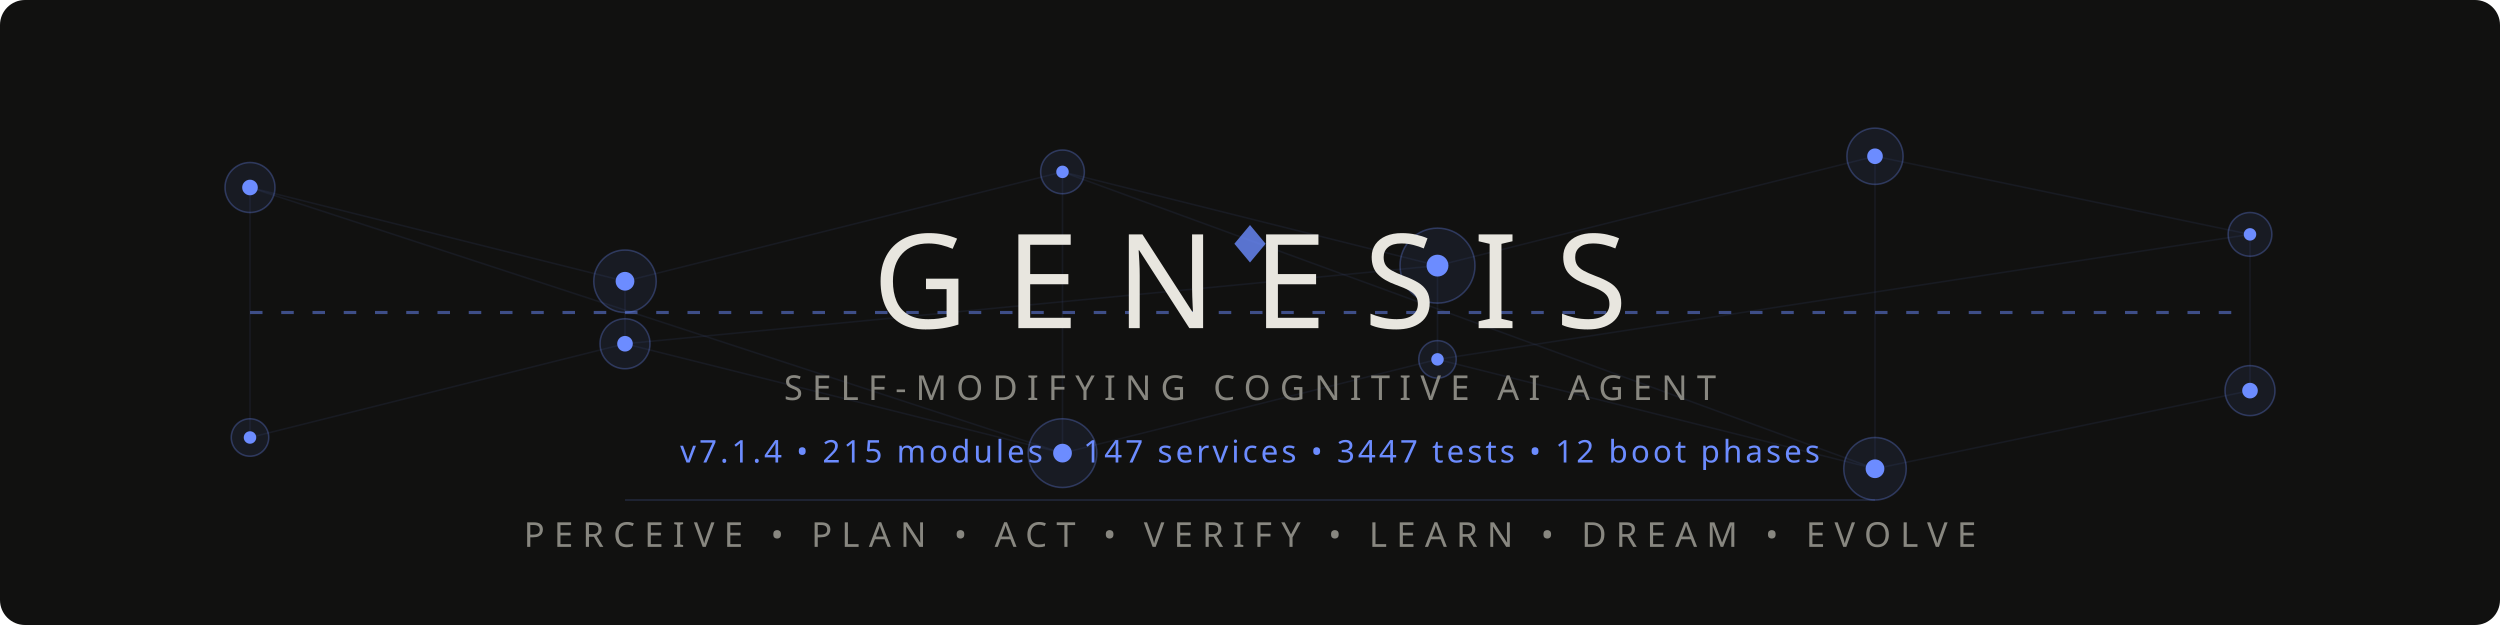
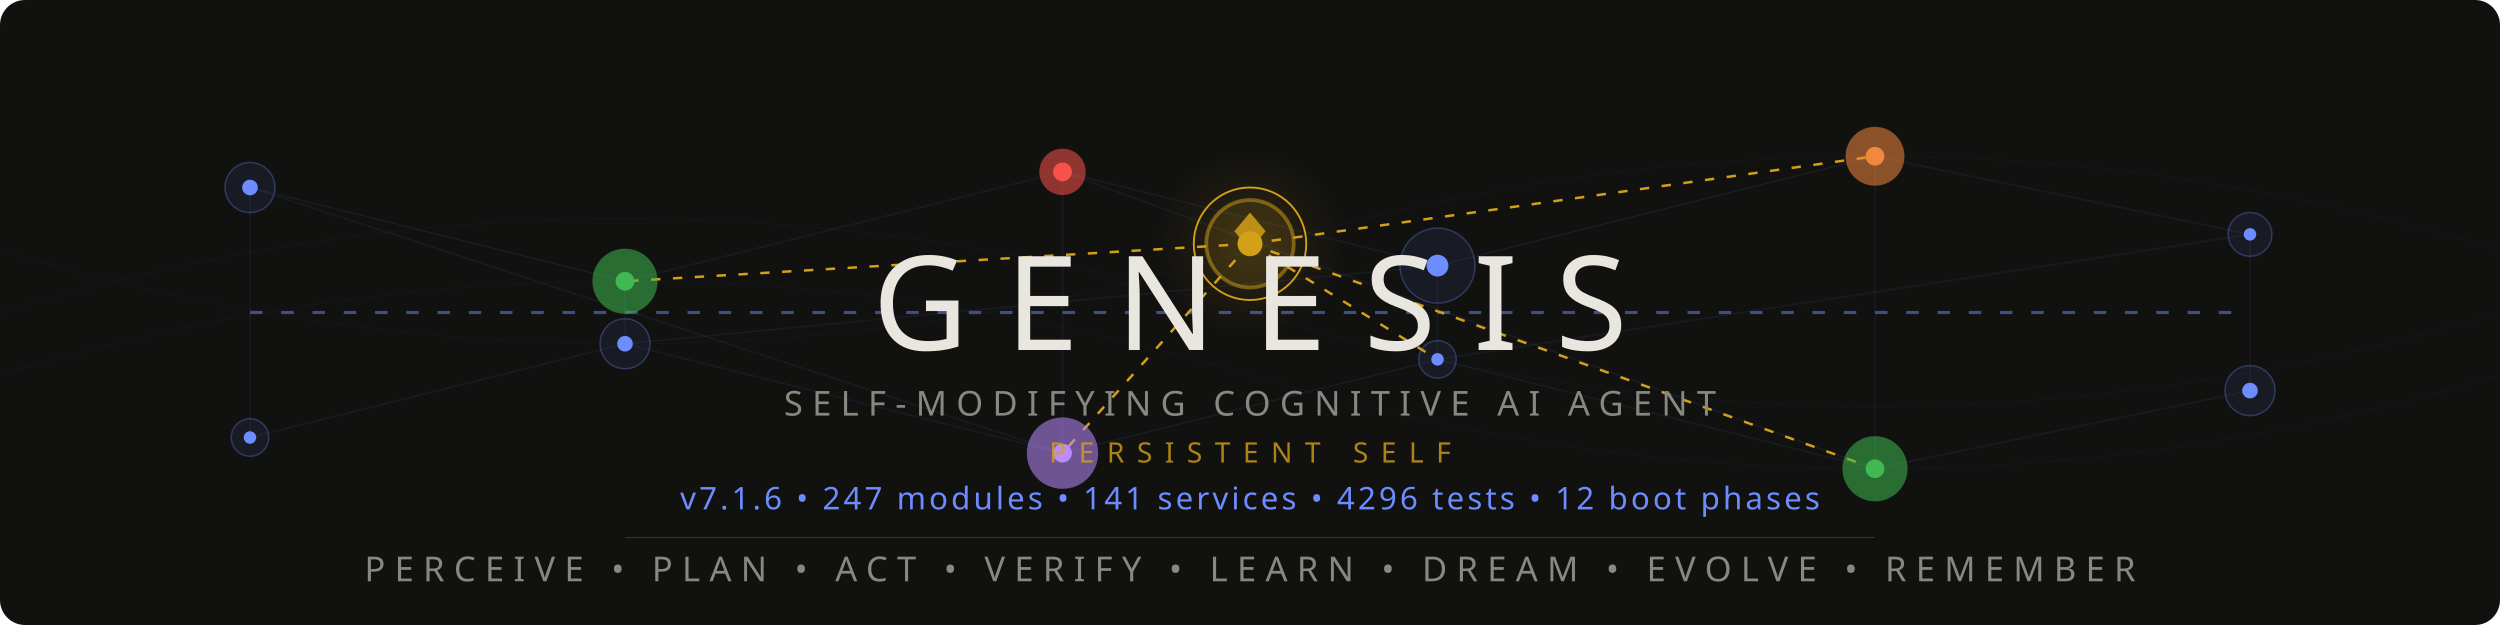
<svg xmlns="http://www.w3.org/2000/svg" viewBox="0 0 800 200">
  <style>
-     @keyframes pulse { 0%,100%{opacity:.15} 50%{opacity:.6} }
+     @keyframes pulse { 0%,100%{opacity:.12} 50%{opacity:.55} }
    @keyframes flow { 0%{stroke-dashoffset:40} 100%{stroke-dashoffset:0} }
-     @keyframes glow { 0%,100%{opacity:.4} 50%{opacity:1} }
+     @keyframes frontier-glow { 0%,100%{opacity:.3;r:14} 50%{opacity:.7;r:17} }
+     @keyframes ring-expand { 0%{r:18;opacity:.4} 100%{r:28;opacity:0} }
    @keyframes scan { 0%{transform:translateX(-200px)} 100%{transform:translateX(1000px)} }
+     @keyframes drift { 0%,100%{opacity:.06} 50%{opacity:.18} }
+     @keyframes edge-pulse { 0%,100%{stroke-opacity:.08} 50%{stroke-opacity:.35} }
    .net{stroke:#6c8cff;stroke-width:.5;fill:none;opacity:.15}
    .net-pulse{stroke:#6c8cff;stroke-width:1;fill:none;stroke-dasharray:4 6;animation:flow 2s linear infinite}
    .node-bg{fill:#6c8cff;opacity:.08}
    .node-ring{fill:none;stroke:#6c8cff;stroke-width:.5;opacity:.3}
    .node-core{fill:#6c8cff}
    .p1{animation:pulse 3s ease-in-out infinite}
    .p2{animation:pulse 3s ease-in-out infinite .5s}
    .p3{animation:pulse 3s ease-in-out infinite 1s}
    .p4{animation:pulse 3s ease-in-out infinite 1.5s}
    .p5{animation:pulse 3s ease-in-out infinite 2s}
    .p6{animation:pulse 3s ease-in-out infinite 2.5s}
+     .frontier-bg{fill:#d4a017;opacity:.12;animation:frontier-glow 4s ease-in-out infinite}
+     .frontier-ring{fill:none;stroke:#d4a017;stroke-width:1.2;opacity:.5}
+     .frontier-ring-expand{fill:none;stroke:#d4a017;stroke-width:.6;animation:ring-expand 3s ease-out infinite}
+     .frontier-core{fill:#d4a017}
+     .frontier-edge{stroke:#d4a017;stroke-width:.8;stroke-dasharray:3 4;animation:edge-pulse 2.5s ease-in-out infinite}
+     .fe2{animation-delay:.4s}.fe3{animation-delay:.8s}.fe4{animation-delay:1.2s}.fe5{animation-delay:1.6s}
+     .writer-bg{opacity:.1}.writer-ring{fill:none;stroke-width:.8;opacity:.5}.writer-core{r:2.5}
+     .w-work{fill:#3fb950;stroke:#3fb950}
+     .w-suspicion{fill:#f0883e;stroke:#f0883e}
+     .w-lesson{fill:#bc8cff;stroke:#bc8cff}
+     .w-emotion{fill:#f85149;stroke:#f85149}
+     .mem-thread{stroke:#6c8cff;stroke-width:.3;fill:none;opacity:.04;animation:drift 6s ease-in-out infinite}
+     .mt2{animation-delay:2s}.mt3{animation-delay:4s}
    .title{font-family:'Segoe UI',system-ui,-apple-system,sans-serif;font-weight:200;font-size:42px;fill:#e8e6df;letter-spacing:12px}
    .sub{font-family:'Segoe UI',system-ui,-apple-system,sans-serif;font-weight:300;font-size:11px;fill:#888780;letter-spacing:3px}
    .ver{font-family:'Segoe UI',system-ui,-apple-system,sans-serif;font-weight:400;font-size:10px;fill:#6c8cff;letter-spacing:1px}
-     .diamond{fill:#6c8cff;opacity:.8}
-     .scan-line{fill:url(#scanGrad);animation:scan 4s linear infinite;opacity:.3}
+     .codename{font-family:'Segoe UI',system-ui,-apple-system,sans-serif;font-weight:300;font-size:9px;fill:#d4a017;letter-spacing:4px;opacity:.8}
+     .diamond{fill:#d4a017;opacity:.85}
+     .scan-line{fill:url(#scanGrad);animation:scan 4s linear infinite;opacity:.25}
    @media(prefers-color-scheme:light){
-       .title{fill:#2C2C2A}
-       .sub{fill:#5F5E5A}
-       .net{stroke:#534AB7}
-       .net-pulse{stroke:#534AB7}
-       .node-bg{fill:#534AB7}
-       .node-ring{stroke:#534AB7}
-       .node-core{fill:#534AB7}
-       .diamond{fill:#534AB7}
-       .ver{fill:#534AB7}
-       .scan-line{opacity:.15}
+       .title{fill:#2C2C2A}.sub{fill:#5F5E5A}.codename{fill:#9a7612}
+       .net{stroke:#534AB7}.net-pulse{stroke:#534AB7}
+       .node-bg{fill:#534AB7}.node-ring{stroke:#534AB7}.node-core{fill:#534AB7}
+       .diamond{fill:#9a7612}.ver{fill:#534AB7}
+       .frontier-bg{fill:#9a7612}.frontier-ring{stroke:#9a7612}
+       .frontier-ring-expand{stroke:#9a7612}.frontier-core{fill:#9a7612}
+       .frontier-edge{stroke:#9a7612}.mem-thread{stroke:#534AB7}.scan-line{opacity:.12}
    }
  </style>
  <defs>
    <linearGradient id="scanGrad" x1="0" y1="0" x2="1" y2="0">
      <stop offset="0%" stop-color="#6c8cff" stop-opacity="0" />
-       <stop offset="50%" stop-color="#6c8cff" stop-opacity=".4" />
+       <stop offset="50%" stop-color="#6c8cff" stop-opacity=".3" />
      <stop offset="100%" stop-color="#6c8cff" stop-opacity="0" />
    </linearGradient>
+     <radialGradient id="frontierAura" cx="50%" cy="50%" r="50%">
+       <stop offset="0%" stop-color="#d4a017" stop-opacity=".15" />
+       <stop offset="100%" stop-color="#d4a017" stop-opacity="0" />
+     </radialGradient>
  </defs>
  <rect width="800" height="200" fill="#111110" rx="8" />
  <rect class="scan-line" x="-200" y="0" width="200" height="200" rx="8" />
+   <path class="mem-thread" d="M0,100 Q200,40 400,100 T800,100" />
+   <path class="mem-thread mt2" d="M0,80 Q200,140 400,80 T800,80" />
+   <path class="mem-thread mt3" d="M0,120 Q200,60 400,120 T800,120" />
  <g opacity=".5">
    <line class="net p1" x1="80" y1="60" x2="200" y2="90" />
    <line class="net p2" x1="200" y1="90" x2="340" y2="55" />
    <line class="net p3" x1="340" y1="55" x2="460" y2="85" />
    <line class="net p4" x1="460" y1="85" x2="600" y2="50" />
    <line class="net p5" x1="600" y1="50" x2="720" y2="75" />
    <line class="net p1" x1="80" y1="140" x2="200" y2="110" />
    <line class="net p2" x1="200" y1="110" x2="340" y2="145" />
    <line class="net p3" x1="340" y1="145" x2="460" y2="115" />
    <line class="net p4" x1="460" y1="115" x2="600" y2="150" />
    <line class="net p5" x1="600" y1="150" x2="720" y2="125" />
    <line class="net p2" x1="200" y1="90" x2="200" y2="110" />
    <line class="net p3" x1="340" y1="55" x2="340" y2="145" />
    <line class="net p4" x1="460" y1="85" x2="460" y2="115" />
    <line class="net p5" x1="600" y1="50" x2="600" y2="150" />
    <line class="net p1" x1="80" y1="60" x2="80" y2="140" />
    <line class="net p6" x1="720" y1="75" x2="720" y2="125" />
    <line class="net-pulse" x1="80" y1="100" x2="720" y2="100" />
    <line class="net p2" x1="80" y1="60" x2="340" y2="145" />
    <line class="net p4" x1="200" y1="110" x2="460" y2="85" />
    <line class="net p5" x1="340" y1="55" x2="600" y2="150" />
    <line class="net p6" x1="460" y1="115" x2="720" y2="75" />
  </g>
+   <line class="frontier-edge" x1="400" y1="78" x2="200" y2="90" />
+   <line class="frontier-edge fe2" x1="400" y1="78" x2="600" y2="50" />
+   <line class="frontier-edge fe3" x1="400" y1="78" x2="340" y2="145" />
+   <line class="frontier-edge fe4" x1="400" y1="78" x2="460" y2="115" />
+   <line class="frontier-edge fe5" x1="400" y1="78" x2="600" y2="150" />
  <g>
    <circle class="node-bg p1" cx="80" cy="60" r="8" />
    <circle class="node-ring p1" cx="80" cy="60" r="8" />
    <circle class="node-core p1" cx="80" cy="60" r="2.5" />
-     <circle class="node-bg p2" cx="200" cy="90" r="10" />
-     <circle class="node-ring p2" cx="200" cy="90" r="10" />
-     <circle class="node-core p2" cx="200" cy="90" r="3" />
-     <circle class="node-bg p3" cx="340" cy="55" r="7" />
-     <circle class="node-ring p3" cx="340" cy="55" r="7" />
-     <circle class="node-core p3" cx="340" cy="55" r="2" />
-     <circle class="node-bg p4" cx="460" cy="85" r="12" />
-     <circle class="node-ring p4" cx="460" cy="85" r="12" />
-     <circle class="node-core p4" cx="460" cy="85" r="3.5" />
-     <circle class="node-bg p5" cx="600" cy="50" r="9" />
-     <circle class="node-ring p5" cx="600" cy="50" r="9" />
-     <circle class="node-core p5" cx="600" cy="50" r="2.5" />
    <circle class="node-bg p6" cx="720" cy="75" r="7" />
    <circle class="node-ring p6" cx="720" cy="75" r="7" />
    <circle class="node-core p6" cx="720" cy="75" r="2" />
    <circle class="node-bg p1" cx="80" cy="140" r="6" />
    <circle class="node-ring p1" cx="80" cy="140" r="6" />
    <circle class="node-core p1" cx="80" cy="140" r="2" />
-     <circle class="node-bg p2" cx="200" cy="110" r="8" />
-     <circle class="node-ring p2" cx="200" cy="110" r="8" />
-     <circle class="node-core p2" cx="200" cy="110" r="2.5" />
-     <circle class="node-bg p3" cx="340" cy="145" r="11" />
-     <circle class="node-ring p3" cx="340" cy="145" r="11" />
-     <circle class="node-core p3" cx="340" cy="145" r="3" />
-     <circle class="node-bg p4" cx="460" cy="115" r="6" />
-     <circle class="node-ring p4" cx="460" cy="115" r="6" />
-     <circle class="node-core p4" cx="460" cy="115" r="2" />
-     <circle class="node-bg p5" cx="600" cy="150" r="10" />
-     <circle class="node-ring p5" cx="600" cy="150" r="10" />
-     <circle class="node-core p5" cx="600" cy="150" r="3" />
    <circle class="node-bg p6" cx="720" cy="125" r="8" />
    <circle class="node-ring p6" cx="720" cy="125" r="8" />
    <circle class="node-core p6" cx="720" cy="125" r="2.5" />
  </g>
-   <polygon class="diamond" points="400,72 405,78 400,84 395,78" />
-   <text class="title" x="400" y="105" text-anchor="middle">GENESIS</text>
-   <text class="sub" x="400" y="128" text-anchor="middle">SELF-MODIFYING COGNITIVE AI AGENT</text>
-   <text class="ver" x="400" y="148" text-anchor="middle">v7.1.4  •  215 modules  •  147 services  •  3447 tests  •  12 boot phases</text>
-   <line x1="200" y1="160" x2="600" y2="160" stroke="#6c8cff" stroke-width=".3" opacity=".3" />
-   <text class="sub" x="400" y="175" text-anchor="middle">PERCEIVE • PLAN • ACT • VERIFY • LEARN • DREAM • EVOLVE</text>
+   <circle class="writer-bg w-work" cx="200" cy="90" r="10" />
+   <circle class="writer-ring w-work" cx="200" cy="90" r="10" />
+   <circle class="writer-core w-work" cx="200" cy="90" />
+   <circle class="writer-bg w-emotion" cx="340" cy="55" r="7" />
+   <circle class="writer-ring w-emotion" cx="340" cy="55" r="7" />
+   <circle class="writer-core w-emotion" cx="340" cy="55" />
+   <circle class="node-bg p4" cx="460" cy="85" r="12" />
+   <circle class="node-ring p4" cx="460" cy="85" r="12" />
+   <circle class="node-core p4" cx="460" cy="85" r="3.5" />
+   <circle class="writer-bg w-suspicion" cx="600" cy="50" r="9" />
+   <circle class="writer-ring w-suspicion" cx="600" cy="50" r="9" />
+   <circle class="writer-core w-suspicion" cx="600" cy="50" />
+   <circle class="node-bg p2" cx="200" cy="110" r="8" />
+   <circle class="node-ring p2" cx="200" cy="110" r="8" />
+   <circle class="node-core p2" cx="200" cy="110" r="2.5" />
+   <circle class="writer-bg w-lesson" cx="340" cy="145" r="11" />
+   <circle class="writer-ring w-lesson" cx="340" cy="145" r="11" />
+   <circle class="writer-core w-lesson" cx="340" cy="145" />
+   <circle class="node-bg p4" cx="460" cy="115" r="6" />
+   <circle class="node-ring p4" cx="460" cy="115" r="6" />
+   <circle class="node-core p4" cx="460" cy="115" r="2" />
+   <circle class="writer-bg w-work" cx="600" cy="150" r="10" />
+   <circle class="writer-ring w-work" cx="600" cy="150" r="10" />
+   <circle class="writer-core w-work" cx="600" cy="150" />
+   <circle cx="400" cy="78" r="30" fill="url(#frontierAura)" />
+   <circle class="frontier-bg" cx="400" cy="78" r="14" />
+   <circle class="frontier-ring" cx="400" cy="78" r="14" />
+   <circle class="frontier-ring-expand" cx="400" cy="78" r="18" />
+   <circle class="frontier-core" cx="400" cy="78" r="4" />
+   <polygon class="diamond" points="400,68 405,74 400,80 395,74" />
+   <text class="title" x="400" y="112" text-anchor="middle">GENESIS</text>
+   <text class="sub" x="400" y="133" text-anchor="middle">SELF-MODIFYING COGNITIVE AI AGENT</text>
+   <text class="codename" x="400" y="148" text-anchor="middle">PERSISTENT SELF</text>
+   <text class="ver" x="400" y="163" text-anchor="middle">v7.1.6  •  247 modules  •  141 services  •  4296 tests  •  12 boot phases</text>
+   <line x1="200" y1="172" x2="600" y2="172" stroke="#6c8cff" stroke-width=".3" opacity=".3" />
+   <text class="sub" x="400" y="186" text-anchor="middle">PERCEIVE • PLAN • ACT • VERIFY • LEARN • DREAM • EVOLVE • REMEMBER</text>
</svg>
